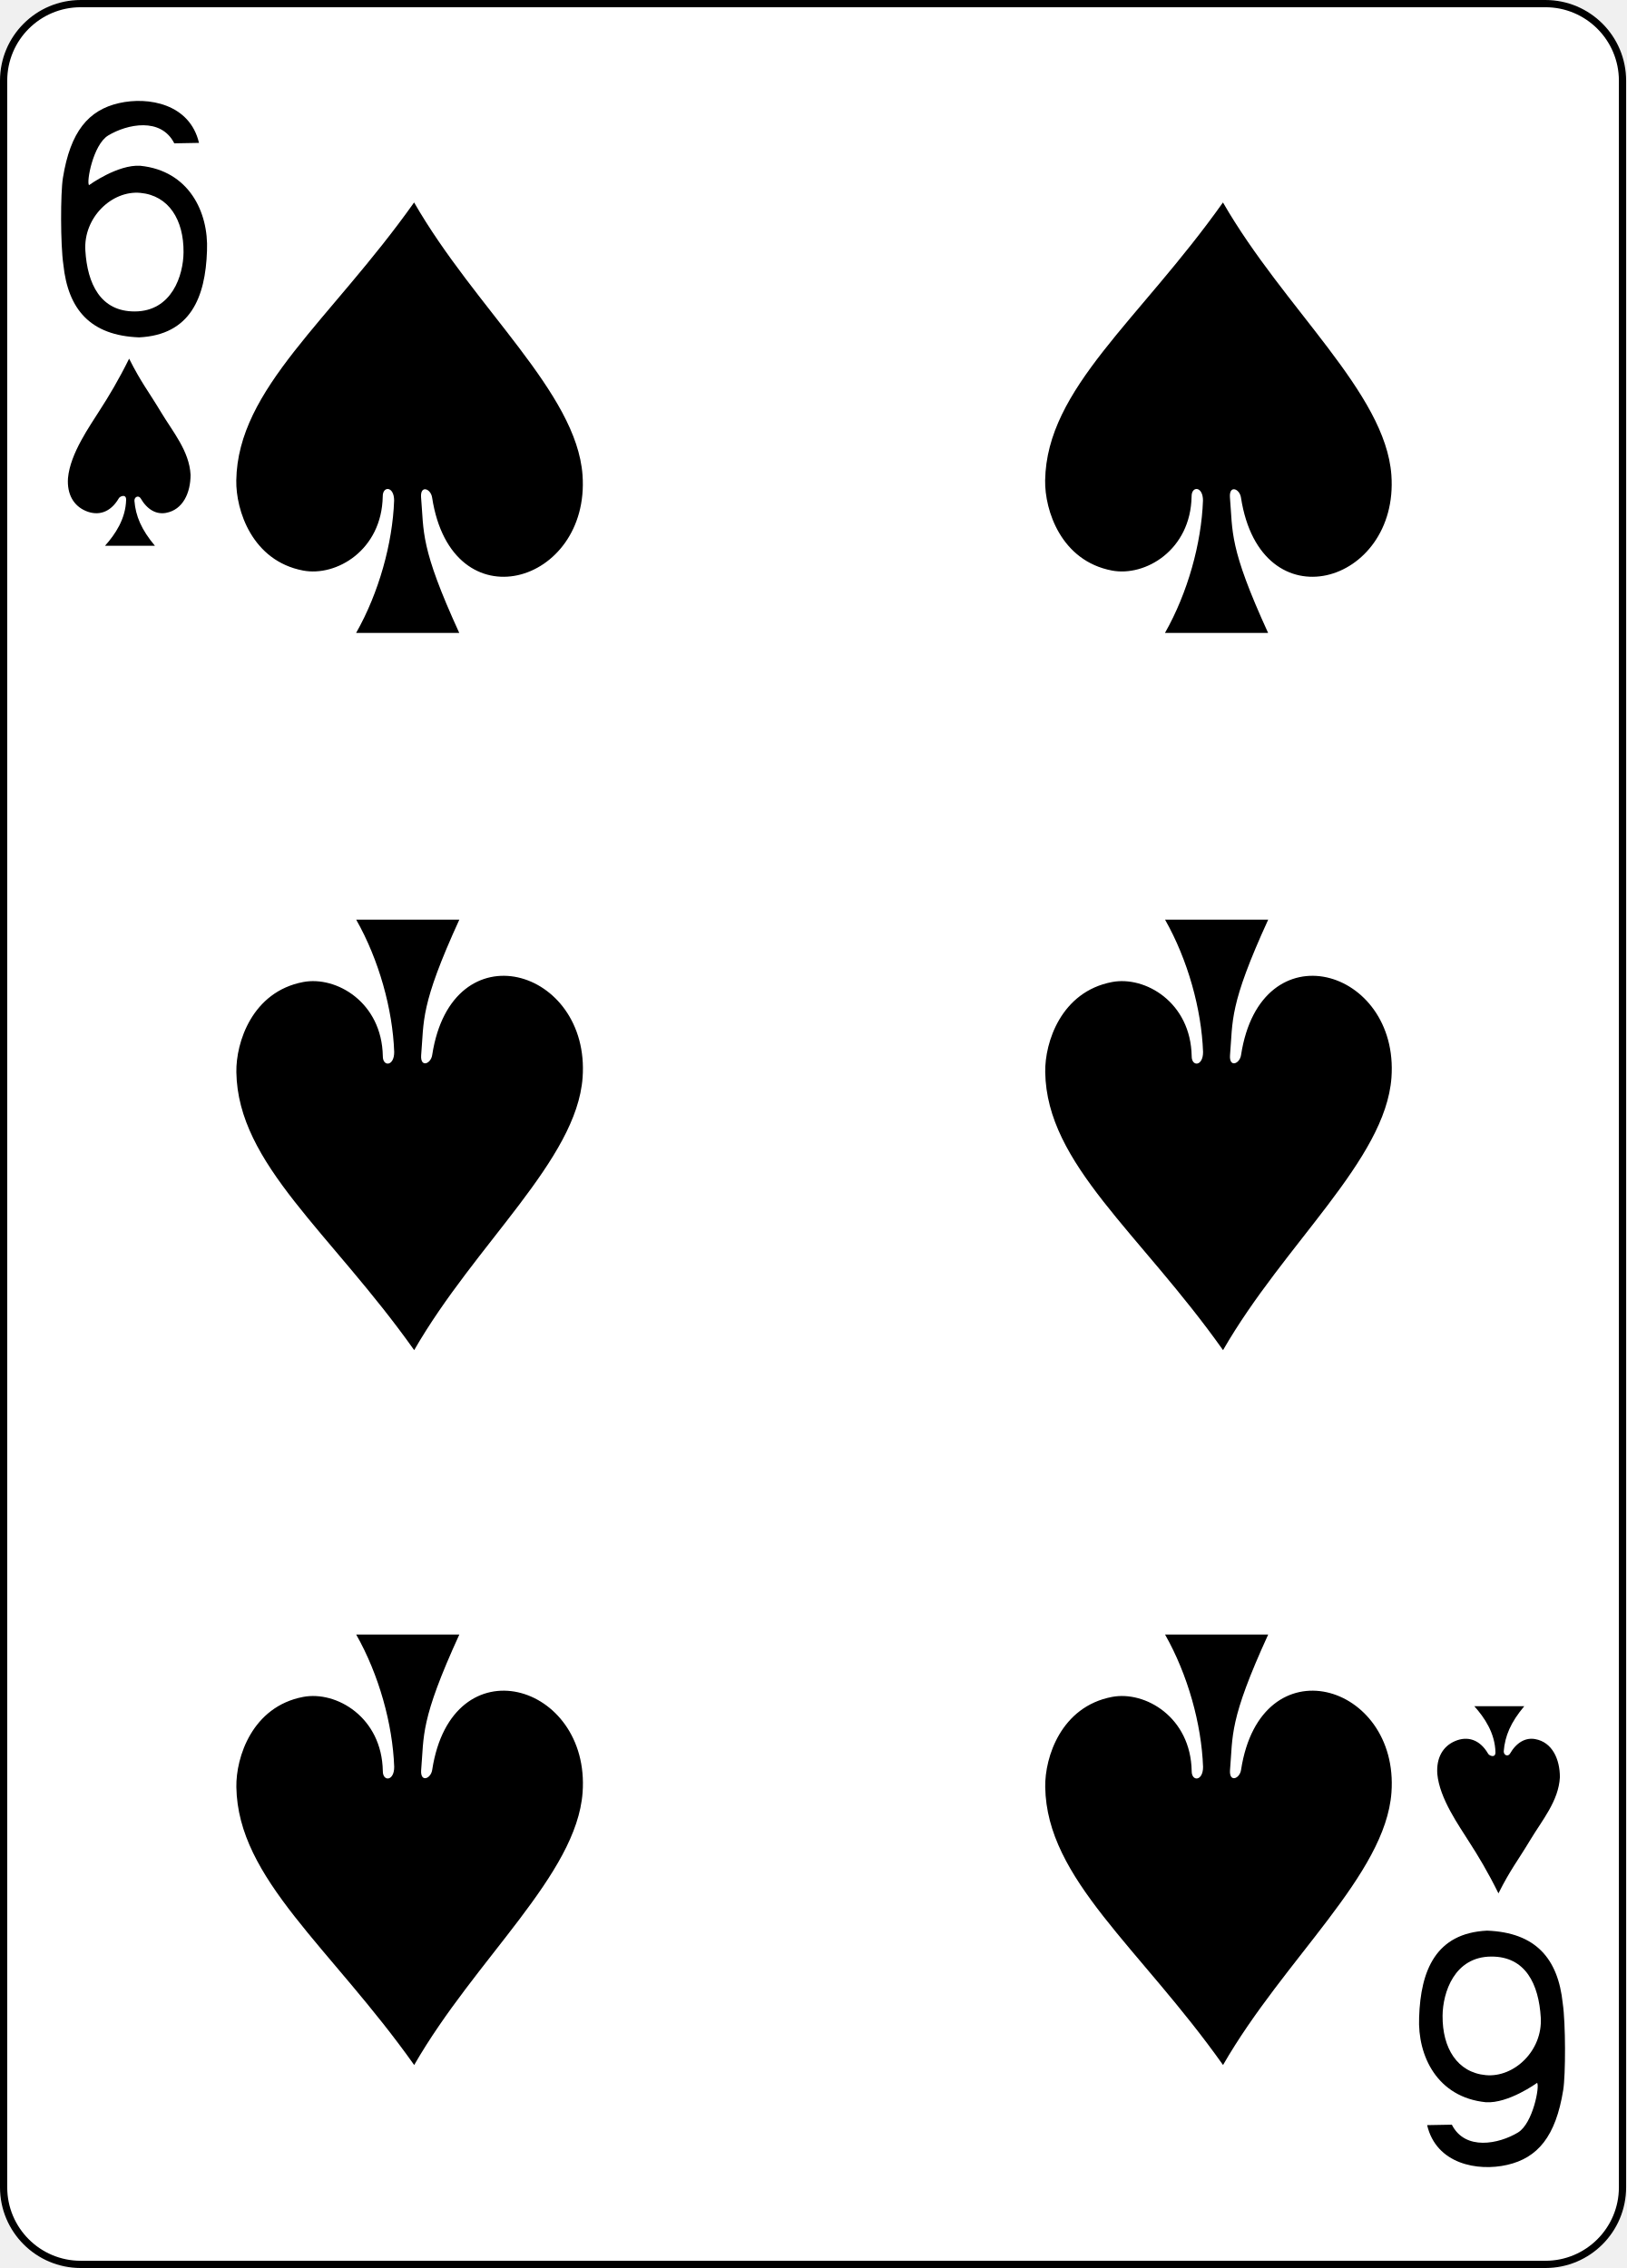
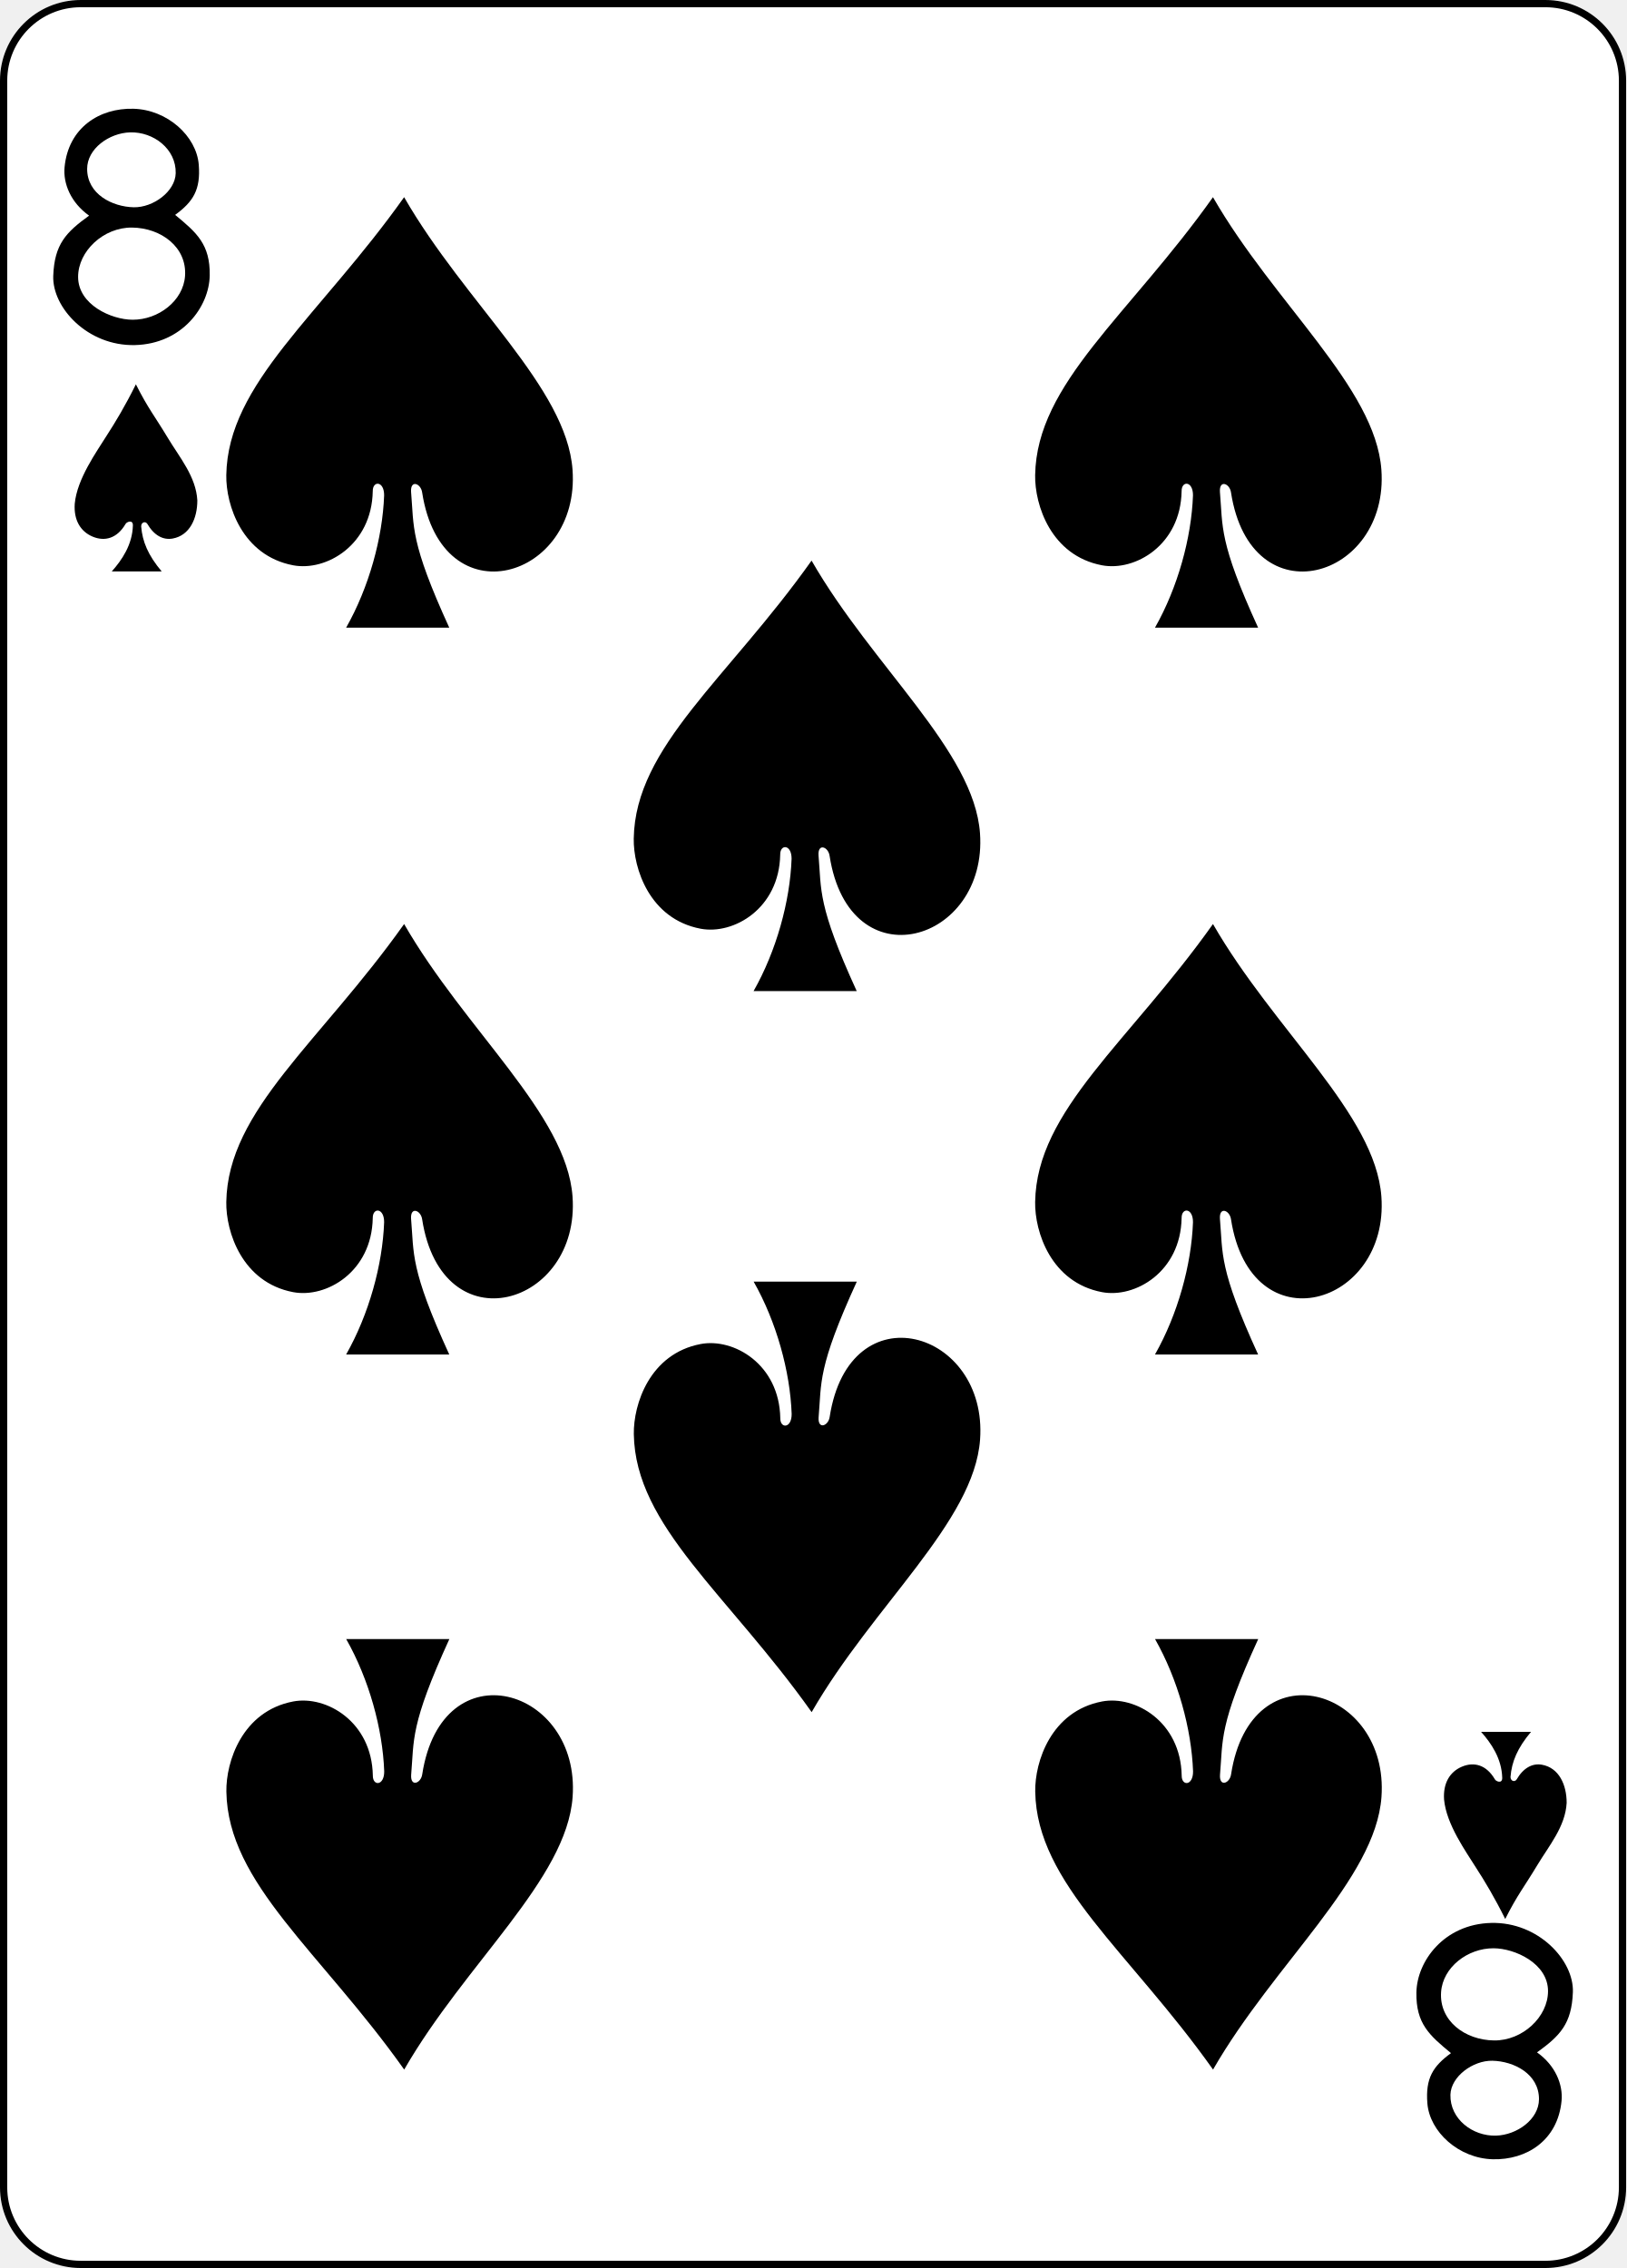
<svg xmlns="http://www.w3.org/2000/svg" width="224.225" height="312.808" id="svg4423" version="1.1">
  <defs id="defs4425" />
  <g id="layer1" transform="translate(-259.9347,-369.7772)">
-     <g transform="translate(-1830.454,92.13511)" id="g3566" style="display:inline">
-       <g id="g8113">
-         <g id="g8929-4" style="display:inline" transform="translate(-5059.956,3024.952)">
-           <rect ry="10.63" rx="10.63" style="fill:#ffffff;fill-opacity:1;stroke:#000000;stroke-width:0.997;stroke-miterlimit:4;stroke-opacity:1;stroke-dasharray:none;display:inline" id="rect6357-6" width="223.228" height="311.811" x="7150.843" y="-2746.811" />
-           <g id="g8673-0" transform="matrix(0.3010621,0,0,0.3010621,6829.277,-2295.279)">
-             <path style="fill:#000000;fill-opacity:1;display:inline" d="m 1095.474,-1380.217 c -1.356,-9.125 -1.335,-32.702 -0.22,-39.668 3.418,-21.353 11.732,-31.119 25.651,-34.32 13.514,-3.108 32.515,0.352 36.684,18.209 l -11.315,0.209 c -6.111,-12.068 -21.575,-8.843 -30.279,-3.594 -6.953,4.192 -10.093,21.655 -8.749,22.73 -0.01,0 13.144,-9.557 23.503,-8.852 22.149,2.265 31.281,21.111 30.509,38.925 -0.7,21.423 -7.623,38.538 -31.094,39.681 -22.315,-0.842 -32.55,-12.788 -34.691,-33.319 z m 55.04,-5.663 c 0.123,-14.865 -6.755,-25.984 -19.762,-27.212 -13.007,-1.228 -26.119,11.233 -25.211,26.382 0.911,15.202 6.904,28.007 22.674,27.936 16.96,-0.076 22.211,-16.529 22.299,-27.106 z" id="path7108-6" />
-             <path id="path7161-6" d="m 1782.205,-583.67 c 1.356,9.125 1.335,32.702 0.22,39.668 -3.418,21.353 -11.732,31.119 -25.651,34.32 -13.514,3.108 -32.515,-0.352 -36.684,-18.209 l 11.315,-0.209 c 6.111,12.068 21.575,8.843 30.279,3.594 6.953,-4.192 10.093,-21.655 8.749,-22.73 0.01,0 -13.144,9.557 -23.503,8.852 -22.149,-2.265 -31.281,-21.111 -30.509,-38.925 0.7,-21.423 7.623,-38.538 31.094,-39.681 22.315,0.842 32.55,12.788 34.691,33.319 z m -55.04,5.663 c -0.123,14.865 6.755,25.984 19.762,27.212 13.007,1.228 26.119,-11.233 25.211,-26.382 -0.911,-15.202 -6.904,-28.007 -22.674,-27.936 -16.96,0.076 -22.211,16.529 -22.299,27.106 z" style="fill:#000000;fill-opacity:1;display:inline" />
+     <g transform="translate(-937.54,-219.6759)" id="g3625" style="display:inline">
+       <g id="g8172">
+         <g id="g8836-8" style="display:inline" transform="translate(-5059.956,3024.952)">
+           <rect ry="10.63" rx="10.63" style="fill:#ffffff;fill-opacity:1;stroke:#000000;stroke-width:0.997;stroke-miterlimit:4;stroke-opacity:1;stroke-dasharray:none;display:inline" id="rect6361-4" width="223.228" height="311.811" x="6257.929" y="-2435" />
+           <g id="g8646-0" transform="matrix(0.3010621,0,0,0.3010621,5370.094,-1979.932)">
+             <path style="fill:#000000;fill-opacity:1;display:inline" d="m 2971.742,-1386.815 c 0.532,-14.533 5.882,-19.991 16.421,-27.6 -8.406,-5.963 -11.95,-14.736 -11.234,-22.212 1.732,-18.092 15.976,-27.144 31.505,-26.75 15.529,0.394 28.913,12.501 29.957,25.649 0.908,11.437 -2.559,16.948 -10.82,22.969 9.808,8.11 16.078,13.452 15.84,27.769 -0.238,14.316 -12.641,31.355 -34.261,31.878 -21.62,0.523 -37.94,-17.169 -37.408,-31.703 z m 60.362,0.048 c 0.927,-13.161 -10.922,-22.04 -24.292,-22.178 -13.028,-0.135 -24.683,10.784 -24.685,22.599 0,12.692 15.158,19.586 24.948,19.623 11.899,0.044 23.23,-8.71 24.029,-20.044 z m -4.278,-47.078 c 0.259,-11.086 -10.154,-19.031 -20.888,-18.711 -9.551,0.284 -19.667,7.443 -19.672,16.71 -0.01,11.592 11.5,17.38 21.314,17.598 8.903,0.198 19.051,-7.223 19.246,-15.597 z" id="path7112-7" />
+             <path id="path7128-6" d="m 3667.748,-600.564 c -0.532,14.533 -5.882,19.991 -16.421,27.6 8.406,5.963 11.95,14.736 11.234,22.212 -1.732,18.092 -15.976,27.144 -31.505,26.75 -15.529,-0.394 -28.913,-12.501 -29.957,-25.649 -0.908,-11.437 2.559,-16.948 10.82,-22.969 -9.808,-8.11 -16.078,-13.452 -15.84,-27.769 0.238,-14.316 12.641,-31.355 34.261,-31.878 21.62,-0.523 37.94,17.169 37.408,31.703 z m -60.362,-0.048 c -0.927,13.161 10.922,22.04 24.292,22.178 13.028,0.135 24.683,-10.784 24.685,-22.599 0,-12.692 -15.158,-19.586 -24.948,-19.623 -11.899,-0.044 -23.23,8.71 -24.029,20.044 z m 4.278,47.078 c -0.259,11.086 10.154,19.031 20.888,18.711 9.551,-0.284 19.667,-7.443 19.672,-16.71 0.01,-11.592 -11.5,-17.38 -21.314,-17.598 -8.903,-0.198 -19.051,7.223 -19.246,15.597 z" style="fill:#000000;fill-opacity:1;display:inline" />
          </g>
        </g>
      </g>
-       <path id="path3208" d="m 2144.734,346.701 c 0.015,-2.026 -1.587,-2.064 -1.569,-0.586 -0.134,7.429 -6.417,11.086 -10.981,10.219 -7.036,-1.338 -9.282,-8.322 -9.215,-12.435 0.207,-12.696 12.988,-22.058 24.52,-38.335 8.45,14.691 22.397,26.23 23.223,37.586 1.098,15.098 -18.009,20.73 -20.737,3.133 -0.176,-1.243 -1.64,-1.801 -1.526,-0.065 0.414,4.823 -0.175,6.831 5.266,18.719 l -14.222,0 c 3.15,-5.555 5.025,-12.375 5.24,-18.236 z" style="fill:#000000;fill-opacity:1;display:inline" />
-       <path id="path3210" d="m 2256.267,346.701 c 0.015,-2.026 -1.587,-2.064 -1.569,-0.586 -0.134,7.429 -6.417,11.086 -10.981,10.219 -7.036,-1.338 -9.282,-8.322 -9.215,-12.435 0.207,-12.696 12.988,-22.058 24.52,-38.335 8.45,14.691 22.397,26.23 23.223,37.586 1.098,15.098 -18.009,20.73 -20.737,3.133 -0.176,-1.243 -1.64,-1.801 -1.526,-0.065 0.414,4.823 -0.175,6.831 5.266,18.719 l -14.222,0 c 3.15,-5.555 5.025,-12.375 5.24,-18.236 z" style="fill:#000000;fill-opacity:1;display:inline" />
-       <path id="path3268" d="m 2144.745,422.719 c 0.015,2.026 -1.587,2.064 -1.569,0.586 -0.134,-7.429 -6.417,-11.086 -10.981,-10.219 -7.036,1.338 -9.282,8.322 -9.215,12.435 0.207,12.696 12.988,22.058 24.52,38.335 8.45,-14.691 22.397,-26.23 23.223,-37.586 1.098,-15.098 -18.009,-20.73 -20.737,-3.133 -0.176,1.243 -1.64,1.801 -1.526,0.065 0.414,-4.823 -0.175,-6.831 5.266,-18.719 l -14.222,0 c 3.15,5.555 5.025,12.375 5.24,18.236 z" style="fill:#000000;fill-opacity:1;display:inline" />
-       <path id="path3270" d="m 2256.278,422.719 c 0.015,2.026 -1.587,2.064 -1.569,0.586 -0.134,-7.429 -6.417,-11.086 -10.981,-10.219 -7.036,1.338 -9.282,8.322 -9.215,12.435 0.207,12.696 12.988,22.058 24.52,38.335 8.45,-14.691 22.397,-26.23 23.223,-37.586 1.098,-15.098 -18.009,-20.73 -20.737,-3.133 -0.176,1.243 -1.64,1.801 -1.526,0.065 0.414,-4.823 -0.175,-6.831 5.266,-18.719 l -14.222,0 c 3.15,5.555 5.025,12.375 5.24,18.236 z" style="fill:#000000;fill-opacity:1;display:inline" />
-       <path id="path3272" d="m 2256.278,521.317 c 0.015,2.026 -1.587,2.064 -1.569,0.586 -0.134,-7.429 -6.417,-11.086 -10.981,-10.219 -7.036,1.338 -9.282,8.322 -9.215,12.435 0.207,12.696 12.988,22.058 24.52,38.335 8.45,-14.691 22.397,-26.23 23.223,-37.586 1.098,-15.098 -18.009,-20.73 -20.737,-3.133 -0.176,1.243 -1.64,1.801 -1.526,0.065 0.414,-4.823 -0.175,-6.831 5.266,-18.719 l -14.222,0 c 3.15,5.555 5.025,12.375 5.24,18.236 z" style="fill:#000000;fill-opacity:1;display:inline" />
-       <path id="path3274" d="m 2144.745,521.317 c 0.015,2.026 -1.587,2.064 -1.569,0.586 -0.134,-7.429 -6.417,-11.086 -10.981,-10.219 -7.036,1.338 -9.282,8.322 -9.215,12.435 0.207,12.696 12.988,22.058 24.52,38.335 8.45,-14.691 22.397,-26.23 23.223,-37.586 1.098,-15.098 -18.009,-20.73 -20.737,-3.133 -0.176,1.243 -1.64,1.801 -1.526,0.065 0.414,-4.823 -0.175,-6.831 5.266,-18.719 l -14.222,0 c 3.15,5.555 5.025,12.375 5.24,18.236 z" style="fill:#000000;fill-opacity:1;display:inline" />
-       <path id="path3326" d="m 2107.782,346.57 c 0.01,-0.872 -0.895,-0.465 -1.018,-0.19 -1.163,1.986 -2.865,2.448 -4.548,1.732 -1.667,-0.709 -2.604,-2.28 -2.454,-4.522 0.31,-3.438 3.035,-7.2 4.355,-9.326 1.252,-1.93 2.628,-4.222 4.077,-7.154 1.697,3.363 2.559,4.321 4.405,7.391 1.626,2.704 3.893,5.353 4.067,8.622 0,2.485 -1.046,4.832 -3.399,5.259 -1.331,0.242 -2.579,-0.442 -3.504,-2.037 -0.282,-0.407 -0.849,-0.195 -0.839,0.362 0.165,2.093 0.955,3.983 2.829,6.212 l -6.887,0 c 1.41,-1.576 2.849,-3.704 2.915,-6.349 z" style="fill:#000000;fill-opacity:1;display:inline" />
-       <path style="fill:#000000;fill-opacity:1;display:inline" d="m 2296.597,519.316 c 0.01,0.872 -0.895,0.465 -1.018,0.19 -1.163,-1.986 -2.865,-2.448 -4.548,-1.732 -1.667,0.709 -2.604,2.28 -2.454,4.522 0.31,3.438 3.035,7.2 4.355,9.326 1.252,1.93 2.628,4.222 4.077,7.154 1.697,-3.363 2.559,-4.321 4.405,-7.391 1.626,-2.704 3.893,-5.353 4.067,-8.622 0,-2.485 -1.046,-4.832 -3.399,-5.259 -1.331,-0.242 -2.579,0.442 -3.504,2.037 -0.282,0.407 -0.849,0.195 -0.839,-0.362 0.165,-2.093 0.955,-3.983 2.829,-6.212 l -6.887,0 c 1.41,1.576 2.849,3.704 2.915,6.349 z" id="path3340" />
+       <path id="path3222" d="m 1250.443,657.786 c 0.015,-2.026 -1.587,-2.064 -1.569,-0.586 -0.134,7.429 -6.417,11.086 -10.981,10.219 -7.036,-1.338 -9.282,-8.322 -9.215,-12.435 0.207,-12.696 12.988,-22.058 24.52,-38.335 8.45,14.691 22.397,26.23 23.223,37.586 1.098,15.098 -18.009,20.73 -20.737,3.133 -0.176,-1.243 -1.64,-1.801 -1.526,-0.065 0.414,4.823 -0.175,6.831 5.266,18.719 l -14.222,0 c 3.15,-5.555 5.025,-12.375 5.24,-18.236 z" style="fill:#000000;fill-opacity:1;display:inline" />
+       <path id="path3224" d="m 1361.975,657.786 c 0.015,-2.026 -1.587,-2.064 -1.569,-0.586 -0.134,7.429 -6.417,11.086 -10.981,10.219 -7.036,-1.338 -9.282,-8.322 -9.215,-12.435 0.207,-12.696 12.988,-22.058 24.52,-38.335 8.45,14.691 22.397,26.23 23.223,37.586 1.098,15.098 -18.009,20.73 -20.737,3.133 -0.176,-1.243 -1.64,-1.801 -1.526,-0.065 0.414,4.823 -0.175,6.831 5.266,18.719 l -14.222,0 c 3.15,-5.555 5.025,-12.375 5.24,-18.236 z" style="fill:#000000;fill-opacity:1;display:inline" />
+       <path id="path3226" d="m 1306.626,707.91 c 0.015,-2.026 -1.587,-2.064 -1.569,-0.586 -0.134,7.429 -6.417,11.086 -10.981,10.219 -7.036,-1.338 -9.282,-8.322 -9.215,-12.435 0.207,-12.696 12.988,-22.058 24.52,-38.335 8.45,14.691 22.397,26.23 23.223,37.586 1.098,15.098 -18.009,20.73 -20.737,3.133 -0.176,-1.243 -1.64,-1.801 -1.526,-0.065 0.414,4.823 -0.175,6.831 5.266,18.719 l -14.222,0 c 3.15,-5.555 5.025,-12.375 5.24,-18.236 z" style="fill:#000000;fill-opacity:1;display:inline" />
+       <path id="path3228" d="m 1250.443,758.034 c 0.015,-2.026 -1.587,-2.064 -1.569,-0.586 -0.134,7.429 -6.417,11.086 -10.981,10.219 -7.036,-1.338 -9.282,-8.322 -9.215,-12.435 0.207,-12.696 12.988,-22.058 24.52,-38.335 8.45,14.691 22.397,26.23 23.223,37.586 1.098,15.098 -18.009,20.73 -20.737,3.133 -0.176,-1.243 -1.64,-1.801 -1.526,-0.065 0.414,4.823 -0.175,6.831 5.266,18.719 l -14.222,0 c 3.15,-5.555 5.025,-12.375 5.24,-18.236 z" style="fill:#000000;fill-opacity:1;display:inline" />
+       <path id="path3230" d="m 1361.975,758.034 c 0.015,-2.026 -1.587,-2.064 -1.569,-0.586 -0.134,7.429 -6.417,11.086 -10.981,10.219 -7.036,-1.338 -9.282,-8.322 -9.215,-12.435 0.207,-12.696 12.988,-22.058 24.52,-38.335 8.45,14.691 22.397,26.23 23.223,37.586 1.098,15.098 -18.009,20.73 -20.737,3.133 -0.176,-1.243 -1.64,-1.801 -1.526,-0.065 0.414,4.823 -0.175,6.831 5.266,18.719 l -14.222,0 c 3.15,-5.555 5.025,-12.375 5.24,-18.236 z" style="fill:#000000;fill-opacity:1;display:inline" />
+       <path id="path3298" d="m 1361.986,833.757 c 0.015,2.026 -1.587,2.064 -1.569,0.586 -0.134,-7.429 -6.417,-11.086 -10.981,-10.219 -7.036,1.338 -9.282,8.322 -9.215,12.435 0.207,12.696 12.988,22.058 24.52,38.335 8.45,-14.691 22.397,-26.23 23.223,-37.586 1.098,-15.098 -18.009,-20.73 -20.737,-3.133 -0.176,1.243 -1.64,1.801 -1.526,0.065 0.414,-4.823 -0.175,-6.831 5.266,-18.719 l -14.222,0 c 3.15,5.555 5.025,12.375 5.24,18.236 z" style="fill:#000000;fill-opacity:1;display:inline" />
+       <path id="path3300" d="m 1306.637,784.458 c 0.015,2.026 -1.587,2.064 -1.569,0.586 -0.134,-7.429 -6.417,-11.086 -10.981,-10.219 -7.036,1.338 -9.282,8.322 -9.215,12.435 0.207,12.696 12.988,22.058 24.52,38.335 8.45,-14.691 22.397,-26.23 23.223,-37.586 1.098,-15.098 -18.009,-20.73 -20.737,-3.133 -0.176,1.243 -1.64,1.801 -1.526,0.065 0.414,-4.823 -0.175,-6.831 5.266,-18.719 l -14.222,0 c 3.15,5.555 5.025,12.375 5.24,18.236 z" style="fill:#000000;fill-opacity:1;display:inline" />
+       <path id="path3302" d="m 1250.454,833.757 c 0.015,2.026 -1.587,2.064 -1.569,0.586 -0.134,-7.429 -6.417,-11.086 -10.981,-10.219 -7.036,1.338 -9.282,8.322 -9.215,12.435 0.207,12.696 12.988,22.058 24.52,38.335 8.45,-14.691 22.397,-26.23 23.223,-37.586 1.098,-15.098 -18.009,-20.73 -20.737,-3.133 -0.176,1.243 -1.64,1.801 -1.526,0.065 0.414,-4.823 -0.175,-6.831 5.266,-18.719 l -14.222,0 c 3.15,5.555 5.025,12.375 5.24,18.236 z" style="fill:#000000;fill-opacity:1;display:inline" />
+       <path id="path3322" d="m 1215.8,661.918 c 0.01,-0.872 -0.895,-0.465 -1.018,-0.19 -1.163,1.986 -2.865,2.448 -4.548,1.732 -1.667,-0.709 -2.604,-2.28 -2.454,-4.522 0.31,-3.438 3.035,-7.2 4.355,-9.326 1.252,-1.93 2.628,-4.222 4.077,-7.154 1.697,3.363 2.559,4.321 4.405,7.391 1.626,2.704 3.893,5.353 4.067,8.622 0,2.485 -1.046,4.832 -3.399,5.259 -1.331,0.242 -2.579,-0.442 -3.504,-2.037 -0.282,-0.407 -0.849,-0.195 -0.839,0.362 0.165,2.093 0.955,3.983 2.829,6.212 l -6.887,0 c 1.41,-1.576 2.849,-3.704 2.915,-6.349 z" style="fill:#000000;fill-opacity:1;display:inline" />
+       <path style="fill:#000000;fill-opacity:1;display:inline" d="m 1404.616,834.663 c 0.01,0.872 -0.895,0.465 -1.018,0.19 -1.163,-1.986 -2.865,-2.448 -4.548,-1.732 -1.667,0.709 -2.604,2.28 -2.454,4.522 0.31,3.438 3.035,7.2 4.355,9.326 1.252,1.93 2.628,4.222 4.077,7.154 1.697,-3.363 2.559,-4.321 4.405,-7.392 1.626,-2.704 3.893,-5.353 4.067,-8.622 0,-2.485 -1.046,-4.832 -3.399,-5.259 -1.331,-0.242 -2.579,0.442 -3.504,2.037 -0.282,0.407 -0.849,0.195 -0.839,-0.362 0.165,-2.093 0.955,-3.983 2.829,-6.212 l -6.887,0 c 1.41,1.576 2.849,3.704 2.915,6.349 z" id="path3346" />
    </g>
  </g>
</svg>
